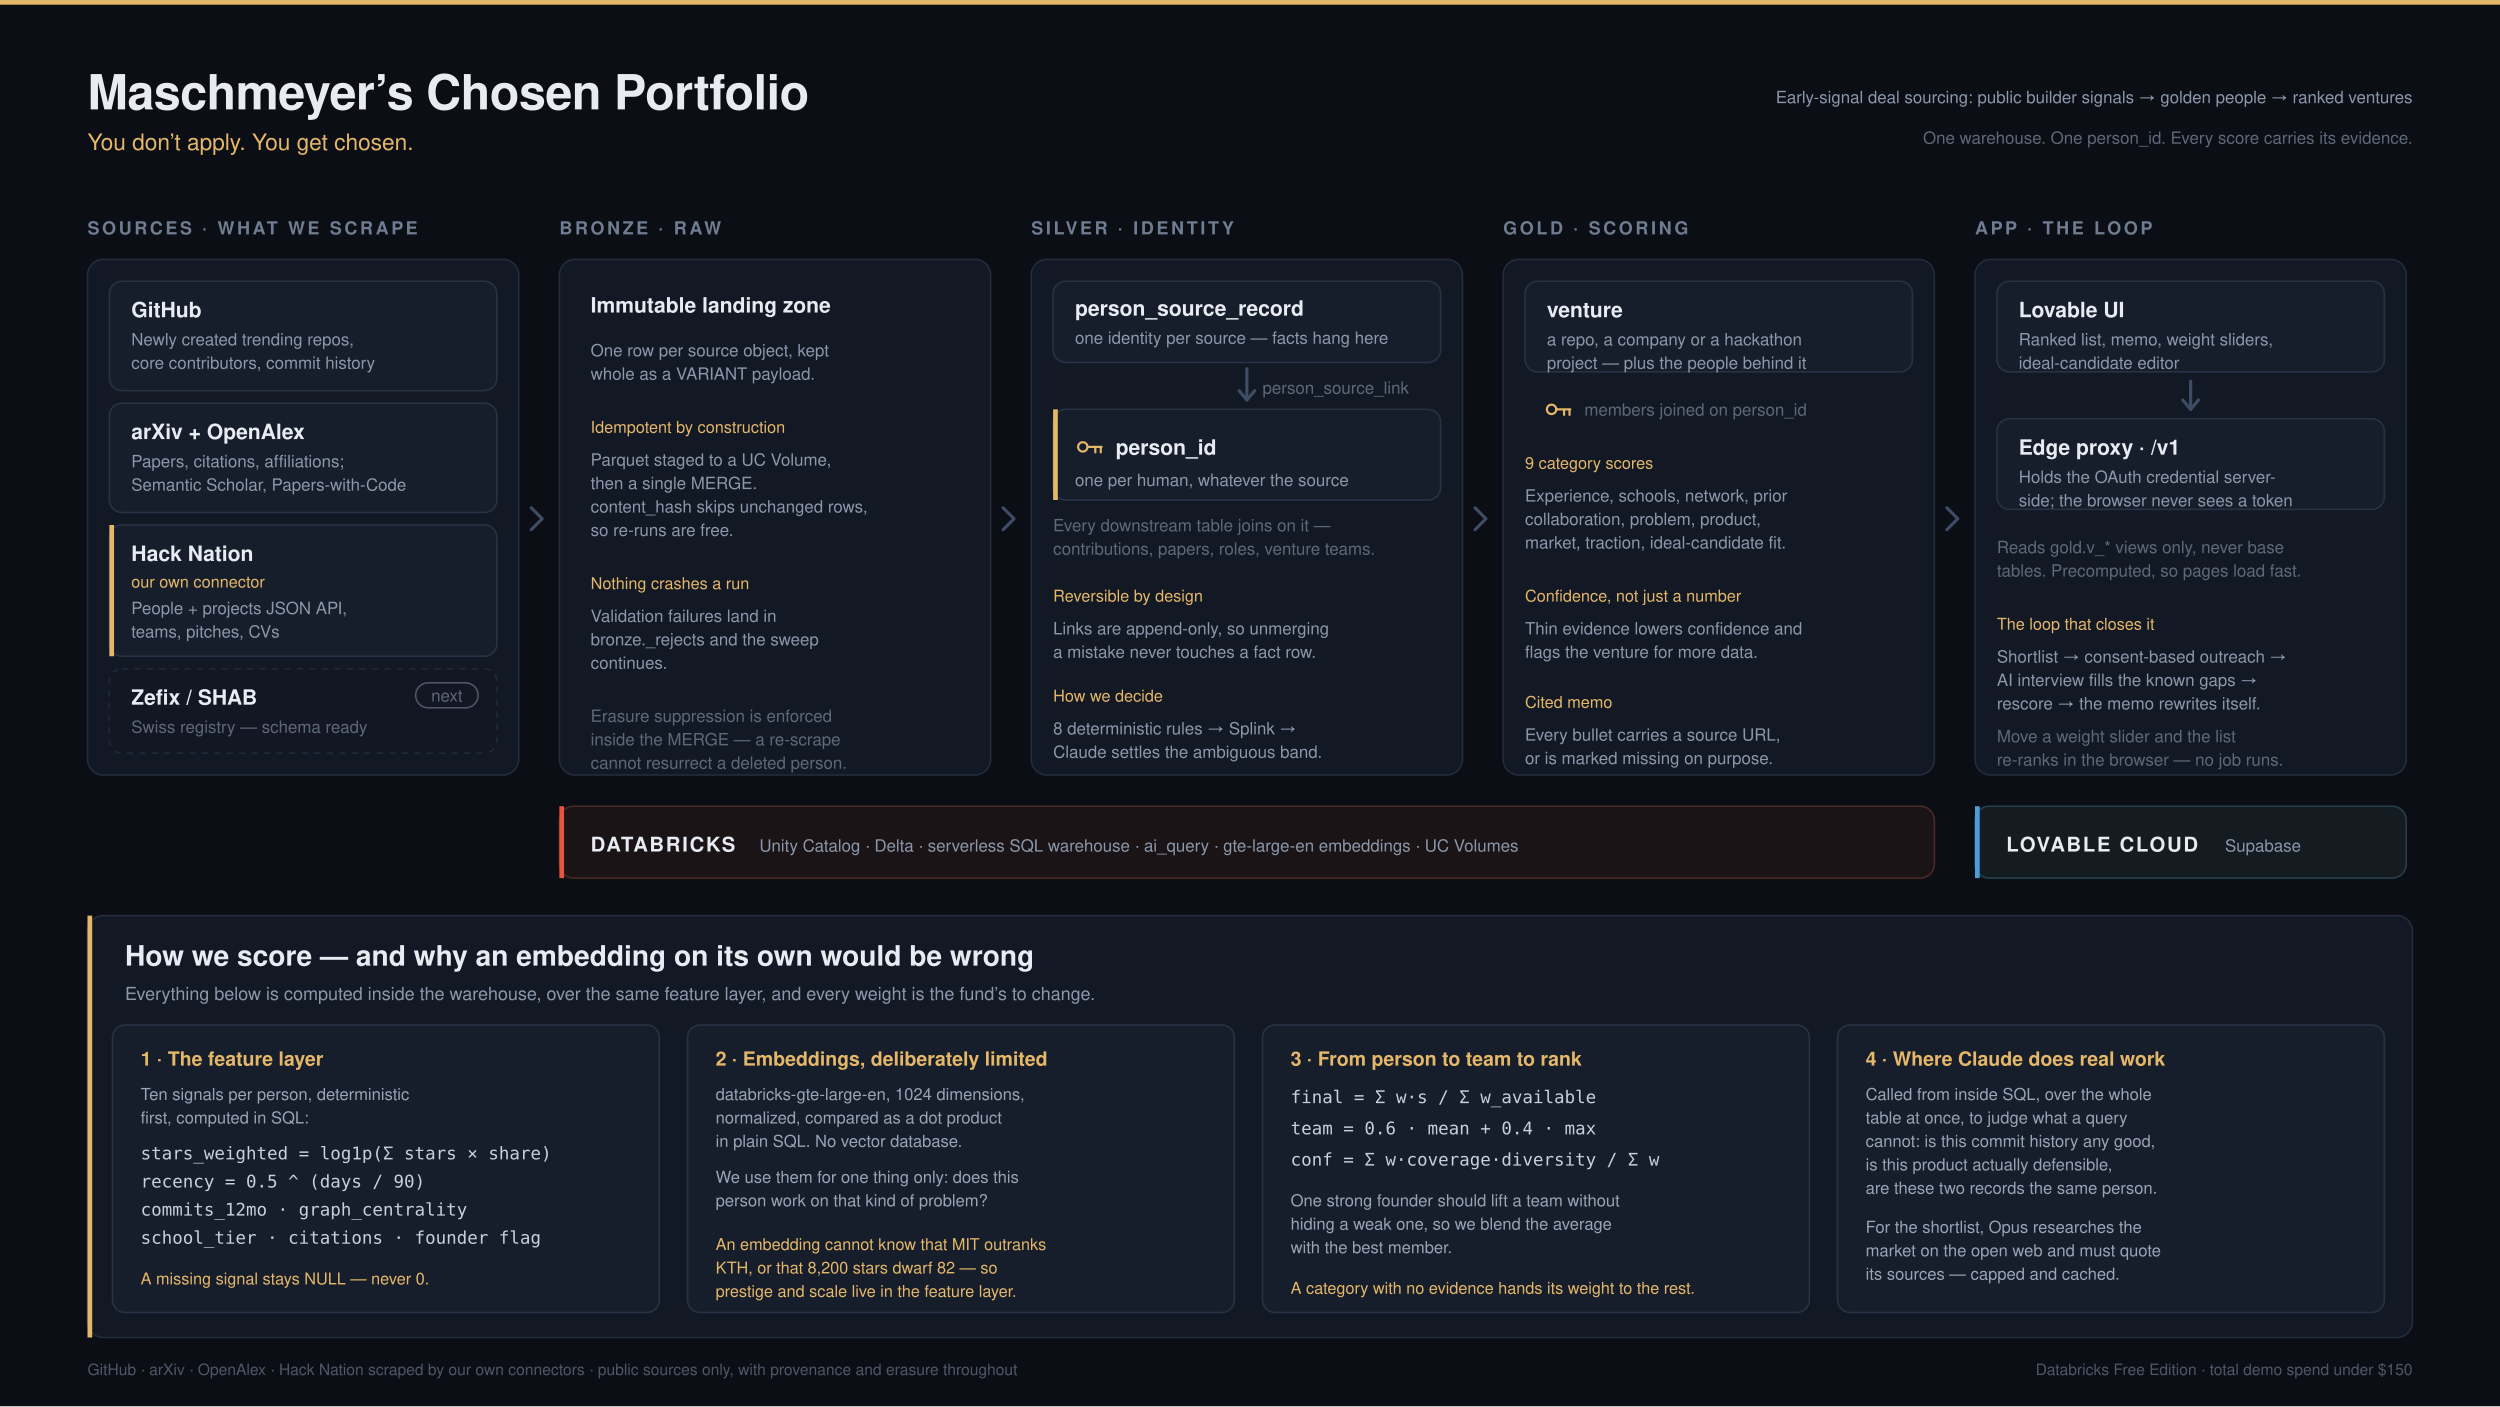
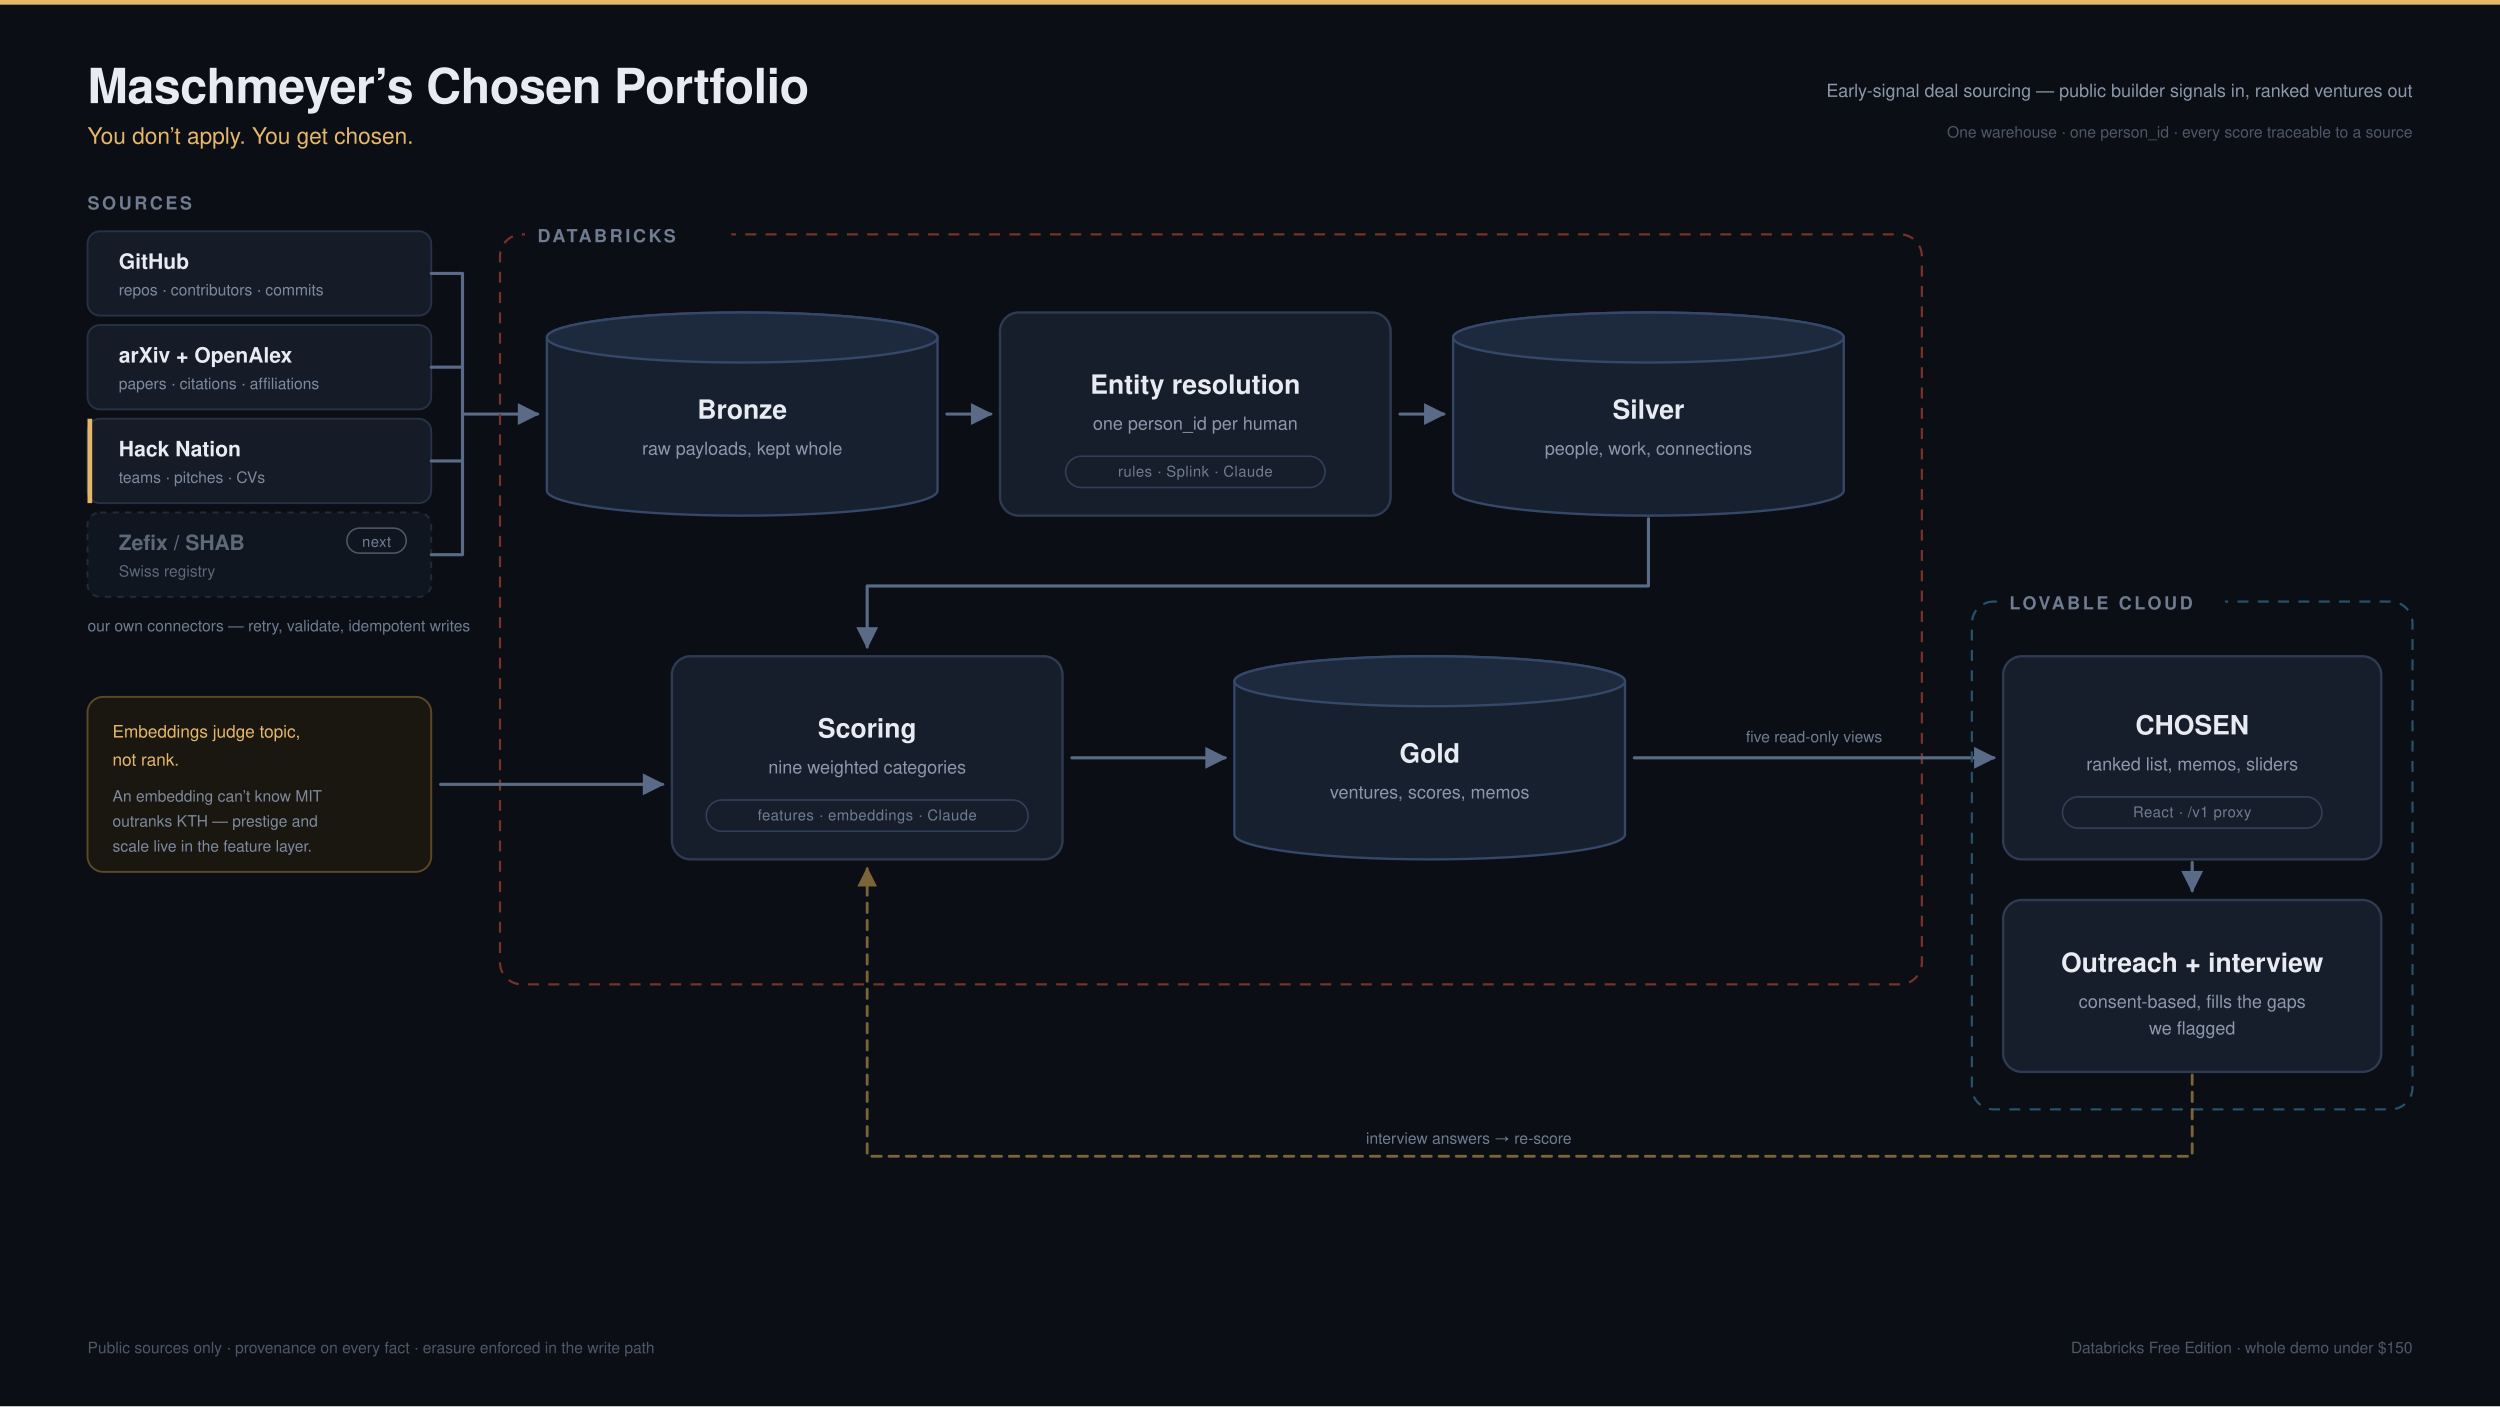
<svg xmlns="http://www.w3.org/2000/svg" width="1600" height="900" viewBox="0 0 1600 900">
  <style>
-     .bg     { fill: #0B0E14; }
-     .panel  { fill: #131924; stroke: #232C3D; stroke-width: 1; }
-     .card   { fill: #171E2B; stroke: #273246; stroke-width: 1; }
-     .dim    { fill: #121723; stroke: #202939; stroke-width: 1; stroke-dasharray: 4 4; }
-     .t      { font-family: 'Helvetica Neue', Helvetica, Arial, sans-serif; fill: #E8ECF2; }
-     .mono   { font-family: Menlo, 'DejaVu Sans Mono', monospace; fill: #C7D0DE; }
-     .title  { font-size: 31px; font-weight: 600; letter-spacing: -0.3px; }
-     .tag    { font-size: 14.5px; fill: #E5B769; }
-     .hdr    { font-size: 11.5px; font-weight: 600; letter-spacing: 1.7px; fill: #6F7C91; }
-     .ct     { font-size: 13.5px; font-weight: 600; }
-     .cb     { font-size: 10.8px; fill: #8B97AB; }
-     .cbq    { font-size: 10.8px; fill: #5D6879; }
-     .band   { font-size: 13px; font-weight: 600; letter-spacing: 1.1px; }
-     .utitle { font-size: 18px; font-weight: 600; }
-     .usub   { font-size: 11.5px; fill: #8B97AB; }
-     .uct    { font-size: 12.5px; font-weight: 600; fill: #E5B769; }
-     .ub     { font-size: 10.6px; fill: #98A4B7; }
-     .uf     { font-size: 10.4px; fill: #E5B769; }
-     .fm     { font-size: 11.2px; }
-     .foot   { font-size: 10px; fill: #4E5768; }
-     .arrow  { stroke: #3E4C66; stroke-width: 2; fill: none; stroke-linecap: round; stroke-linejoin: round; }
-     .key    { stroke: #E5B769; stroke-width: 1.4; fill: none; stroke-linecap: round; }
-     .thread { stroke: #E5B769; stroke-width: 1.2; stroke-dasharray: 3 5; fill: none; opacity: 0.55; }
+     .bg      { fill: #0B0E14; }
+     .box     { fill: #171E2B; stroke: #2E3B52; stroke-width: 1.5; }
+     .cyl     { fill: #16202F; stroke: #35486A; stroke-width: 1.5; }
+     .cyltop  { fill: #1D2A3D; stroke: #35486A; stroke-width: 1.5; }
+     .chip    { fill: #151C28; stroke: #273246; stroke-width: 1.2; }
+     .chipdim { fill: #101620; stroke: #222B3B; stroke-width: 1.2; stroke-dasharray: 4 4; }
+     .cont    { fill: none; stroke-width: 1.4; stroke-dasharray: 7 6; }
+     .note    { fill: #1A1710; stroke: #5C4A26; stroke-width: 1.2; }
+     .t       { font-family: 'Helvetica Neue', Helvetica, Arial, sans-serif; fill: #E8ECF2; }
+     .title   { font-size: 31px; font-weight: 600; letter-spacing: -0.3px; }
+     .tag     { font-size: 14.5px; fill: #E5B769; }
+     .hdr     { font-size: 11.5px; font-weight: 600; letter-spacing: 1.7px; fill: #6F7C91; }
+     .nt      { font-size: 17px; font-weight: 600; }
+     .nl      { font-size: 11.5px; fill: #8B97AB; }
+     .chipt   { font-size: 13.5px; font-weight: 600; }
+     .chipl   { font-size: 10px; fill: #7D8A9E; }
+     .pill    { font-size: 9.5px; fill: #6F7C91; letter-spacing: 0.3px; }
+     .alab    { font-size: 10px; fill: #6F7C91; }
+     .notet   { font-size: 11px; fill: #E5B769; }
+     .dimt    { fill: #5D6879; }
+     .foot    { font-size: 10px; fill: #4E5768; }
+     .flow    { stroke: #5A6B87; stroke-width: 2; fill: none; stroke-linecap: round; stroke-linejoin: round; }
+     .loop    { stroke: #7A6438; stroke-width: 1.8; fill: none; stroke-linecap: round;
+                stroke-linejoin: round; stroke-dasharray: 6 5; }
  </style>
+   <defs>
+     <marker id="ah" viewBox="0 0 10 10" refX="9" refY="5" markerWidth="7" markerHeight="7" orient="auto-start-reverse">
+       <path d="M0,0 L10,5 L0,10 z" fill="#5A6B87" />
+     </marker>
+     <marker id="ag" viewBox="0 0 10 10" refX="9" refY="5" markerWidth="7" markerHeight="7" orient="auto-start-reverse">
+       <path d="M0,0 L10,5 L0,10 z" fill="#7A6438" />
+     </marker>
+   </defs>
  <rect class="bg" x="0" y="0" width="1600" height="900" />
  <rect x="0" y="0" width="1600" height="3" fill="#E5B769" />
-   <text class="t title" x="56" y="70">Maschmeyer’s Chosen Portfolio</text>
-   <text class="t tag" x="56" y="96">You don’t apply. You get chosen.</text>
-   <text class="t cb" x="1544" y="66" text-anchor="end">Early-signal deal sourcing: public builder signals → golden people → ranked ventures</text>
-   <text class="t cbq" x="1544" y="92" text-anchor="end">One warehouse. One person_id. Every score carries its evidence.</text>
-   <text class="t hdr" x="56" y="150">SOURCES · WHAT WE SCRAPE</text>
-   <text class="t hdr" x="358" y="150">BRONZE · RAW</text>
-   <text class="t hdr" x="660" y="150">SILVER · IDENTITY</text>
-   <text class="t hdr" x="962" y="150">GOLD · SCORING</text>
-   <text class="t hdr" x="1264" y="150">APP · THE LOOP</text>
-   <rect class="panel" x="56" y="166" width="276" height="330" rx="10" />
-   <rect class="card" x="70" y="180" width="248" height="70" rx="8" />
-   <text class="t ct" x="84" y="203">GitHub</text>
-   <text class="t cb" x="84" y="221">Newly created trending repos,</text>
-   <text class="t cb" x="84" y="236">core contributors, commit history</text>
-   <rect class="card" x="70" y="258" width="248" height="70" rx="8" />
-   <text class="t ct" x="84" y="281">arXiv + OpenAlex</text>
-   <text class="t cb" x="84" y="299">Papers, citations, affiliations;</text>
-   <text class="t cb" x="84" y="314">Semantic Scholar, Papers-with-Code</text>
-   <rect class="card" x="70" y="336" width="248" height="84" rx="8" />
-   <rect x="70" y="336" width="3" height="84" fill="#E5B769" />
-   <text class="t ct" x="84" y="359">Hack Nation</text>
-   <text class="t uf" x="84" y="376">our own connector</text>
-   <text class="t cb" x="84" y="393">People + projects JSON API,</text>
-   <text class="t cb" x="84" y="408">teams, pitches, CVs</text>
-   <rect class="dim" x="70" y="428" width="248" height="54" rx="8" />
-   <text class="t ct" x="84" y="451" fill="#5D6879">Zefix / SHAB</text>
-   <text class="t cbq" x="84" y="469">Swiss registry — schema ready</text>
-   <rect x="266" y="437" width="40" height="16" rx="8" fill="none" stroke="#4E5768" stroke-width="1" />
-   <text class="t cbq" x="286" y="449" text-anchor="middle">next</text>
-   <rect class="panel" x="358" y="166" width="276" height="330" rx="10" />
-   <text class="t ct" x="378" y="200">Immutable landing zone</text>
-   <text class="t cb" x="378" y="228">One row per source object, kept</text>
-   <text class="t cb" x="378" y="243">whole as a VARIANT payload.</text>
-   <text class="t uf" x="378" y="277">Idempotent by construction</text>
-   <text class="t cb" x="378" y="298">Parquet staged to a UC Volume,</text>
-   <text class="t cb" x="378" y="313">then a single MERGE.</text>
-   <text class="t cb" x="378" y="328">content_hash skips unchanged rows,</text>
-   <text class="t cb" x="378" y="343">so re-runs are free.</text>
-   <text class="t uf" x="378" y="377">Nothing crashes a run</text>
-   <text class="t cb" x="378" y="398">Validation failures land in</text>
-   <text class="t cb" x="378" y="413">bronze._rejects and the sweep</text>
-   <text class="t cb" x="378" y="428">continues.</text>
-   <text class="t cbq" x="378" y="462">Erasure suppression is enforced</text>
-   <text class="t cbq" x="378" y="477">inside the MERGE — a re-scrape</text>
-   <text class="t cbq" x="378" y="492">cannot resurrect a deleted person.</text>
-   <rect class="panel" x="660" y="166" width="276" height="330" rx="10" />
-   <rect class="card" x="674" y="180" width="248" height="52" rx="8" />
-   <text class="t ct" x="688" y="202">person_source_record</text>
-   <text class="t cb" x="688" y="220">one identity per source — facts hang here</text>
-   <path class="arrow" d="M798 236 v20" />
-   <path class="arrow" d="M793 250 l5 6 l5 -6" />
-   <text class="t cbq" x="808" y="252">person_source_link</text>
-   <rect class="card" x="674" y="262" width="248" height="58" rx="8" />
-   <rect x="674" y="262" width="3" height="58" fill="#E5B769" />
-   <g class="key" transform="translate(690,286)">
-     <circle cx="3" cy="0" r="3" />
-     <path d="M6 0 h9 M11 0 v3.5 M14.5 0 v3.5" />
-   </g>
-   <text class="t ct" x="714" y="291">person_id</text>
-   <text class="t cb" x="688" y="311">one per human, whatever the source</text>
-   <text class="t cbq" x="674" y="340">Every downstream table joins on it —</text>
-   <text class="t cbq" x="674" y="355">contributions, papers, roles, venture teams.</text>
-   <text class="t uf" x="674" y="385">Reversible by design</text>
-   <text class="t cb" x="674" y="406">Links are append-only, so unmerging</text>
-   <text class="t cb" x="674" y="421">a mistake never touches a fact row.</text>
-   <text class="t uf" x="674" y="449">How we decide</text>
-   <text class="t cb" x="674" y="470">8 deterministic rules → Splink →</text>
-   <text class="t cb" x="674" y="485">Claude settles the ambiguous band.</text>
-   <rect class="panel" x="962" y="166" width="276" height="330" rx="10" />
-   <rect class="card" x="976" y="180" width="248" height="58" rx="8" />
-   <text class="t ct" x="990" y="203">venture</text>
-   <text class="t cb" x="990" y="221">a repo, a company or a hackathon</text>
-   <text class="t cb" x="990" y="236">project — plus the people behind it</text>
-   <g class="key" transform="translate(990,262)">
-     <circle cx="3" cy="0" r="3" />
-     <path d="M6 0 h9 M11 0 v3.5 M14.5 0 v3.5" />
-   </g>
-   <text class="t cbq" x="1014" y="266">members joined on person_id</text>
-   <text class="t uf" x="976" y="300">9 category scores</text>
-   <text class="t cb" x="976" y="321">Experience, schools, network, prior</text>
-   <text class="t cb" x="976" y="336">collaboration, problem, product,</text>
-   <text class="t cb" x="976" y="351">market, traction, ideal-candidate fit.</text>
-   <text class="t uf" x="976" y="385">Confidence, not just a number</text>
-   <text class="t cb" x="976" y="406">Thin evidence lowers confidence and</text>
-   <text class="t cb" x="976" y="421">flags the venture for more data.</text>
-   <text class="t uf" x="976" y="453">Cited memo</text>
-   <text class="t cb" x="976" y="474">Every bullet carries a source URL,</text>
-   <text class="t cb" x="976" y="489">or is marked missing on purpose.</text>
-   <rect class="panel" x="1264" y="166" width="276" height="330" rx="10" />
-   <rect class="card" x="1278" y="180" width="248" height="58" rx="8" />
-   <text class="t ct" x="1292" y="203">Lovable UI</text>
-   <text class="t cb" x="1292" y="221">Ranked list, memo, weight sliders,</text>
-   <text class="t cb" x="1292" y="236">ideal-candidate editor</text>
-   <path class="arrow" d="M1402 244 v18" />
-   <path class="arrow" d="M1397 256 l5 6 l5 -6" />
-   <rect class="card" x="1278" y="268" width="248" height="58" rx="8" />
-   <text class="t ct" x="1292" y="291">Edge proxy · /v1</text>
-   <text class="t cb" x="1292" y="309">Holds the OAuth credential server-</text>
-   <text class="t cb" x="1292" y="324">side; the browser never sees a token</text>
-   <text class="t cbq" x="1278" y="354">Reads gold.v_* views only, never base</text>
-   <text class="t cbq" x="1278" y="369">tables. Precomputed, so pages load fast.</text>
-   <text class="t uf" x="1278" y="403">The loop that closes it</text>
-   <text class="t cb" x="1278" y="424">Shortlist → consent-based outreach →</text>
-   <text class="t cb" x="1278" y="439">AI interview fills the known gaps →</text>
-   <text class="t cb" x="1278" y="454">rescore → the memo rewrites itself.</text>
-   <text class="t cbq" x="1278" y="475">Move a weight slider and the list</text>
-   <text class="t cbq" x="1278" y="490">re-ranks in the browser — no job runs.</text>
-   <path class="arrow" d="M340 325 l7 7 l-7 7" />
-   <path class="arrow" d="M642 325 l7 7 l-7 7" />
-   <path class="arrow" d="M944 325 l7 7 l-7 7" />
-   <path class="arrow" d="M1246 325 l7 7 l-7 7" />
-   <rect x="358" y="516" width="880" height="46" rx="9" fill="#1B1416" stroke="#4A2A26" stroke-width="1" />
-   <rect x="358" y="516" width="3" height="46" fill="#E8543C" />
-   <text class="t band" x="378" y="545" fill="#E8543C">DATABRICKS</text>
-   <text class="t cb" x="486" y="545">Unity Catalog · Delta · serverless SQL warehouse · ai_query · gte-large-en embeddings · UC Volumes</text>
-   <rect x="1264" y="516" width="276" height="46" rx="9" fill="#141B21" stroke="#26404B" stroke-width="1" />
-   <rect x="1264" y="516" width="3" height="46" fill="#4A9EDB" />
-   <text class="t band" x="1284" y="545" fill="#4A9EDB">LOVABLE CLOUD</text>
-   <text class="t cb" x="1424" y="545">Supabase</text>
-   <rect class="panel" x="56" y="586" width="1488" height="270" rx="10" />
-   <rect x="56" y="586" width="3" height="270" fill="#E5B769" />
-   <text class="t utitle" x="80" y="618">How we score — and why an embedding on its own would be wrong</text>
-   <text class="t usub" x="80" y="640">Everything below is computed inside the warehouse, over the same feature layer, and every weight is the fund’s to change.</text>
-   <rect class="card" x="72" y="656" width="350" height="184" rx="8" />
-   <text class="t uct" x="90" y="682">1 · The feature layer</text>
-   <text class="t ub" x="90" y="704">Ten signals per person, deterministic</text>
-   <text class="t ub" x="90" y="719">first, computed in SQL:</text>
-   <text class="mono fm" x="90" y="742">stars_weighted = log1p(Σ stars × share)</text>
-   <text class="mono fm" x="90" y="760">recency = 0.5 ^ (days / 90)</text>
-   <text class="mono fm" x="90" y="778">commits_12mo · graph_centrality</text>
-   <text class="mono fm" x="90" y="796">school_tier · citations · founder flag</text>
-   <text class="t uf" x="90" y="822">A missing signal stays NULL — never 0.</text>
-   <rect class="card" x="440" y="656" width="350" height="184" rx="8" />
-   <text class="t uct" x="458" y="682">2 · Embeddings, deliberately limited</text>
-   <text class="t ub" x="458" y="704">databricks-gte-large-en, 1024 dimensions,</text>
-   <text class="t ub" x="458" y="719">normalized, compared as a dot product</text>
-   <text class="t ub" x="458" y="734">in plain SQL. No vector database.</text>
-   <text class="t ub" x="458" y="757">We use them for one thing only: does this</text>
-   <text class="t ub" x="458" y="772">person work on that kind of problem?</text>
-   <text class="t uf" x="458" y="800">An embedding cannot know that MIT outranks</text>
-   <text class="t uf" x="458" y="815">KTH, or that 8,200 stars dwarf 82 — so</text>
-   <text class="t uf" x="458" y="830">prestige and scale live in the feature layer.</text>
-   <rect class="card" x="808" y="656" width="350" height="184" rx="8" />
-   <text class="t uct" x="826" y="682">3 · From person to team to rank</text>
-   <text class="mono fm" x="826" y="706">final = Σ w·s / Σ w_available</text>
-   <text class="mono fm" x="826" y="726">team  = 0.6 · mean + 0.4 · max</text>
-   <text class="mono fm" x="826" y="746">conf  = Σ w·coverage·diversity / Σ w</text>
-   <text class="t ub" x="826" y="772">One strong founder should lift a team without</text>
-   <text class="t ub" x="826" y="787">hiding a weak one, so we blend the average</text>
-   <text class="t ub" x="826" y="802">with the best member.</text>
-   <text class="t uf" x="826" y="828">A category with no evidence hands its weight to the rest.</text>
-   <rect class="card" x="1176" y="656" width="350" height="184" rx="8" />
-   <text class="t uct" x="1194" y="682">4 · Where Claude does real work</text>
-   <text class="t ub" x="1194" y="704">Called from inside SQL, over the whole</text>
-   <text class="t ub" x="1194" y="719">table at once, to judge what a query</text>
-   <text class="t ub" x="1194" y="734">cannot: is this commit history any good,</text>
-   <text class="t ub" x="1194" y="749">is this product actually defensible,</text>
-   <text class="t ub" x="1194" y="764">are these two records the same person.</text>
-   <text class="t ub" x="1194" y="789">For the shortlist, Opus researches the</text>
-   <text class="t ub" x="1194" y="804">market on the open web and must quote</text>
-   <text class="t ub" x="1194" y="819">its sources — capped and cached.</text>
-   <text class="t foot" x="56" y="880">GitHub · arXiv · OpenAlex · Hack Nation scraped by our own connectors · public sources only, with provenance and erasure throughout</text>
-   <text class="t foot" x="1544" y="880" text-anchor="end">Databricks Free Edition · total demo spend under $150</text>
+   <text class="t title" x="56" y="66">Maschmeyer’s Chosen Portfolio</text>
+   <text class="t tag" x="56" y="92">You don’t apply. You get chosen.</text>
+   <text class="t nl" x="1544" y="62" text-anchor="end">Early-signal deal sourcing — public builder signals in, ranked ventures out</text>
+   <text class="t foot" x="1544" y="88" text-anchor="end">One warehouse · one person_id · every score traceable to a source</text>
+   <text class="t hdr" x="56" y="134">SOURCES</text>
+   <rect class="chip" x="56" y="148" width="220" height="54" rx="8" />
+   <text class="t chipt" x="76" y="172">GitHub</text>
+   <text class="t chipl" x="76" y="189">repos · contributors · commits</text>
+   <rect class="chip" x="56" y="208" width="220" height="54" rx="8" />
+   <text class="t chipt" x="76" y="232">arXiv + OpenAlex</text>
+   <text class="t chipl" x="76" y="249">papers · citations · affiliations</text>
+   <rect class="chip" x="56" y="268" width="220" height="54" rx="8" />
+   <rect x="56" y="268" width="3" height="54" fill="#E5B769" />
+   <text class="t chipt" x="76" y="292">Hack Nation</text>
+   <text class="t chipl" x="76" y="309">teams · pitches · CVs</text>
+   <rect class="chipdim" x="56" y="328" width="220" height="54" rx="8" />
+   <text class="t chipt dimt" x="76" y="352">Zefix / SHAB</text>
+   <text class="t chipl dimt" x="76" y="369">Swiss registry</text>
+   <rect x="222" y="338" width="38" height="16" rx="8" fill="none" stroke="#4E5768" />
+   <text class="t pill" x="241" y="350" text-anchor="middle">next</text>
+   <text class="t alab" x="56" y="404">our own connectors — retry, validate, idempotent writes</text>
+   <path class="flow" d="M276 175 H296 M276 235 H296 M276 295 H296 M276 355 H296 M296 175 V355" />
+   <path class="flow" d="M296 265 H344" marker-end="url(#ah)" />
+   <rect class="cont" x="320" y="150" width="910" height="480" rx="14" stroke="#7A3228" />
+   <rect x="336" y="140" width="132" height="20" fill="#0B0E14" />
+   <text class="t hdr" x="344" y="155" fill="#E8543C">DATABRICKS</text>
+   <path class="cyl" d="M350,216 a125,16 0 0 1 250,0 v98 a125,16 0 0 1 -250,0 z" />
+   <ellipse class="cyltop" cx="475" cy="216" rx="125" ry="16" />
+   <text class="t nt" x="475" y="268" text-anchor="middle">Bronze</text>
+   <text class="t nl" x="475" y="291" text-anchor="middle">raw payloads, kept whole</text>
+   <path class="flow" d="M606 265 H634" marker-end="url(#ah)" />
+   <rect class="box" x="640" y="200" width="250" height="130" rx="12" />
+   <text class="t nt" x="765" y="252" text-anchor="middle">Entity resolution</text>
+   <text class="t nl" x="765" y="275" text-anchor="middle">one person_id per human</text>
+   <rect x="682" y="292" width="166" height="20" rx="10" fill="none" stroke="#31405A" />
+   <text class="t pill" x="765" y="305" text-anchor="middle">rules · Splink · Claude</text>
+   <path class="flow" d="M896 265 H924" marker-end="url(#ah)" />
+   <path class="cyl" d="M930,216 a125,16 0 0 1 250,0 v98 a125,16 0 0 1 -250,0 z" />
+   <ellipse class="cyltop" cx="1055" cy="216" rx="125" ry="16" />
+   <text class="t nt" x="1055" y="268" text-anchor="middle">Silver</text>
+   <text class="t nl" x="1055" y="291" text-anchor="middle">people, work, connections</text>
+   <path class="flow" d="M1055 332 V375 H555 V414" marker-end="url(#ah)" />
+   <rect class="box" x="430" y="420" width="250" height="130" rx="12" />
+   <text class="t nt" x="555" y="472" text-anchor="middle">Scoring</text>
+   <text class="t nl" x="555" y="495" text-anchor="middle">nine weighted categories</text>
+   <rect x="452" y="512" width="206" height="20" rx="10" fill="none" stroke="#31405A" />
+   <text class="t pill" x="555" y="525" text-anchor="middle">features · embeddings · Claude</text>
+   <path class="flow" d="M686 485 H784" marker-end="url(#ah)" />
+   <path class="cyl" d="M790,436 a125,16 0 0 1 250,0 v98 a125,16 0 0 1 -250,0 z" />
+   <ellipse class="cyltop" cx="915" cy="436" rx="125" ry="16" />
+   <text class="t nt" x="915" y="488" text-anchor="middle">Gold</text>
+   <text class="t nl" x="915" y="511" text-anchor="middle">ventures, scores, memos</text>
+   <path class="flow" d="M1046 485 H1276" marker-end="url(#ah)" />
+   <text class="t alab" x="1161" y="475" text-anchor="middle">five read-only views</text>
+   <rect class="note" x="56" y="446" width="220" height="112" rx="10" />
+   <text class="t notet" x="72" y="472">Embeddings judge topic,</text>
+   <text class="t notet" x="72" y="490">not rank.</text>
+   <text class="t chipl" x="72" y="513">An embedding can’t know MIT</text>
+   <text class="t chipl" x="72" y="529">outranks KTH — prestige and</text>
+   <text class="t chipl" x="72" y="545">scale live in the feature layer.</text>
+   <path class="flow" d="M282 502 H424" marker-end="url(#ah)" />
+   <rect class="cont" x="1262" y="385" width="282" height="325" rx="14" stroke="#26526B" />
+   <rect x="1278" y="375" width="146" height="20" fill="#0B0E14" />
+   <text class="t hdr" x="1286" y="390" fill="#4A9EDB">LOVABLE CLOUD</text>
+   <rect class="box" x="1282" y="420" width="242" height="130" rx="12" />
+   <text class="t nt" x="1403" y="470" text-anchor="middle">CHOSEN</text>
+   <text class="t nl" x="1403" y="493" text-anchor="middle">ranked list, memos, sliders</text>
+   <rect x="1320" y="510" width="166" height="20" rx="10" fill="none" stroke="#31405A" />
+   <text class="t pill" x="1403" y="523" text-anchor="middle">React · /v1 proxy</text>
+   <path class="flow" d="M1403 552 V570" marker-end="url(#ah)" />
+   <rect class="box" x="1282" y="576" width="242" height="110" rx="12" />
+   <text class="t nt" x="1403" y="622" text-anchor="middle">Outreach + interview</text>
+   <text class="t nl" x="1403" y="645" text-anchor="middle">consent-based, fills the gaps</text>
+   <text class="t nl" x="1403" y="662" text-anchor="middle">we flagged</text>
+   <path class="loop" d="M1403 688 V740 H555 V556" marker-end="url(#ag)" />
+   <text class="t alab" x="940" y="732" text-anchor="middle" fill="#8A7448">interview answers → re-score</text>
+   <text class="t foot" x="56" y="866">Public sources only · provenance on every fact · erasure enforced in the write path</text>
+   <text class="t foot" x="1544" y="866" text-anchor="end">Databricks Free Edition · whole demo under $150</text>
</svg>
